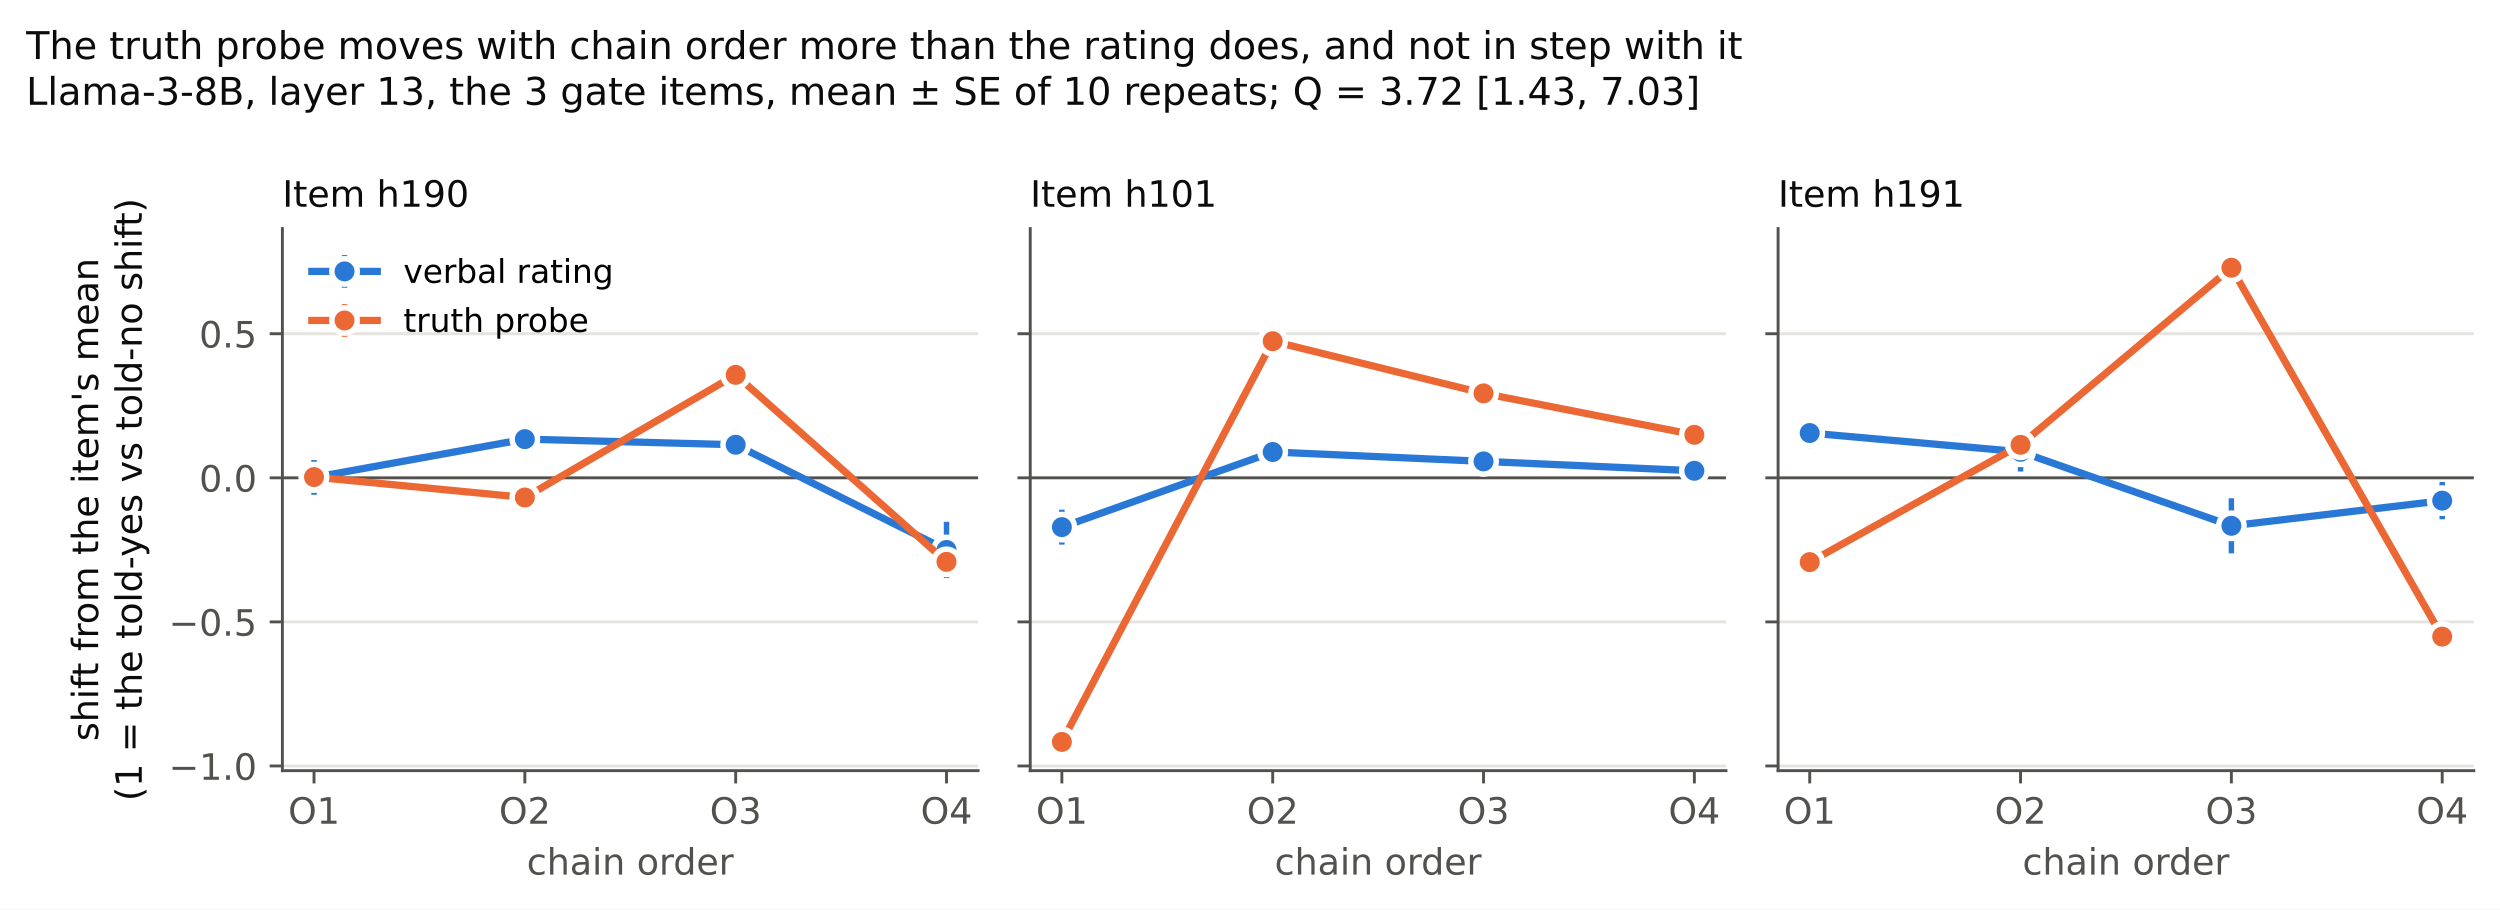
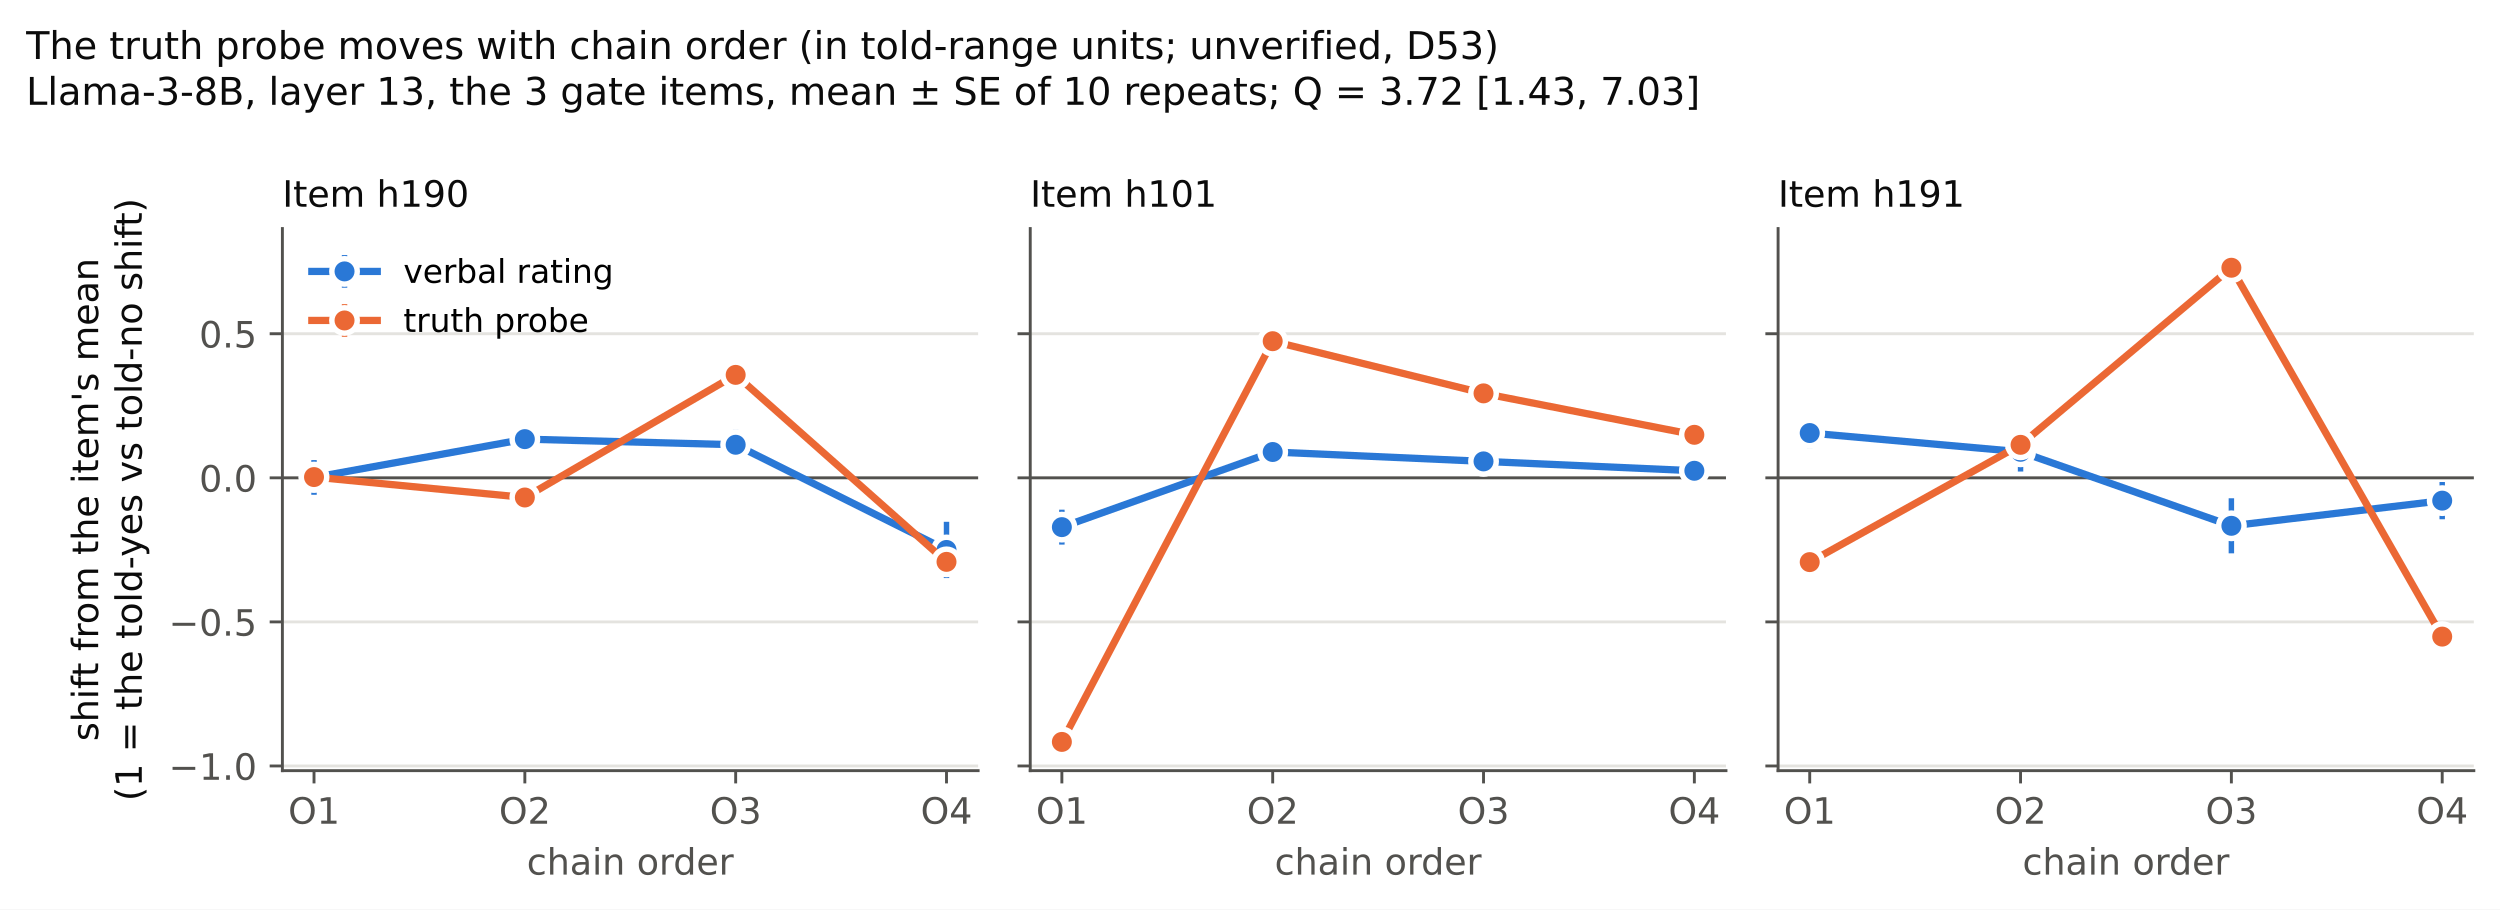
<svg xmlns="http://www.w3.org/2000/svg" xmlns:xlink="http://www.w3.org/1999/xlink" width="687.849pt" height="250.238pt" viewBox="0 0 687.849 250.238" version="1.1">
  <defs>
    <style type="text/css">*{stroke-linejoin: round; stroke-linecap: butt}</style>
  </defs>
  <g id="figure_1">
    <g id="patch_1">
      <path d="M 0 250.238  L 687.849 250.238  L 687.849 0  L 0 0  z " style="fill: #ffffff" />
    </g>
    <g id="axes_1">
      <g id="patch_2">
        <path d="M 77.697 212.038  L 269.122 212.038  L 269.122 62.884  L 77.697 62.884  z " style="fill: #ffffff" />
      </g>
      <g id="matplotlib.axis_1">
        <g id="xtick_1">
          <g id="line2d_1">
            <defs>
-               <path id="m1b930ac84f" d="M 0 0  L 0 3.5  " style="stroke: #52514e; stroke-width: 0.8" />
+               <path id="m568b22c370" d="M 0 0  L 0 3.5  " style="stroke: #52514e; stroke-width: 0.8" />
            </defs>
            <g>
-               <use xlink:href="#m1b930ac84f" x="86.398" y="212.038" style="fill: #52514e; stroke: #52514e; stroke-width: 0.8" />
+               <use xlink:href="#m568b22c370" x="86.398" y="212.038" style="fill: #52514e; stroke: #52514e; stroke-width: 0.8" />
            </g>
          </g>
          <g id="text_1">
            <text style="font-size: 10px; font-family: 'DejaVu Sans', 'Bitstream Vera Sans', 'Computer Modern Sans Serif', 'Lucida Grande', 'Verdana', 'Geneva', 'Lucid', 'Arial', 'Helvetica', 'Avant Garde', sans-serif; text-anchor: middle; fill: #52514e" x="86.398" y="226.635" transform="rotate(-0 86.39774 226.6353)">O1</text>
          </g>
        </g>
        <g id="xtick_2">
          <g id="line2d_2">
            <g>
-               <use xlink:href="#m1b930ac84f" x="144.405" y="212.038" style="fill: #52514e; stroke: #52514e; stroke-width: 0.8" />
+               <use xlink:href="#m568b22c370" x="144.405" y="212.038" style="fill: #52514e; stroke: #52514e; stroke-width: 0.8" />
            </g>
          </g>
          <g id="text_2">
            <text style="font-size: 10px; font-family: 'DejaVu Sans', 'Bitstream Vera Sans', 'Computer Modern Sans Serif', 'Lucida Grande', 'Verdana', 'Geneva', 'Lucid', 'Arial', 'Helvetica', 'Avant Garde', sans-serif; text-anchor: middle; fill: #52514e" x="144.405" y="226.635" transform="rotate(-0 144.4054 226.6353)">O2</text>
          </g>
        </g>
        <g id="xtick_3">
          <g id="line2d_3">
            <g>
-               <use xlink:href="#m1b930ac84f" x="202.413" y="212.038" style="fill: #52514e; stroke: #52514e; stroke-width: 0.8" />
+               <use xlink:href="#m568b22c370" x="202.413" y="212.038" style="fill: #52514e; stroke: #52514e; stroke-width: 0.8" />
            </g>
          </g>
          <g id="text_3">
            <text style="font-size: 10px; font-family: 'DejaVu Sans', 'Bitstream Vera Sans', 'Computer Modern Sans Serif', 'Lucida Grande', 'Verdana', 'Geneva', 'Lucid', 'Arial', 'Helvetica', 'Avant Garde', sans-serif; text-anchor: middle; fill: #52514e" x="202.413" y="226.635" transform="rotate(-0 202.4131 226.6353)">O3</text>
          </g>
        </g>
        <g id="xtick_4">
          <g id="line2d_4">
            <g>
-               <use xlink:href="#m1b930ac84f" x="260.421" y="212.038" style="fill: #52514e; stroke: #52514e; stroke-width: 0.8" />
+               <use xlink:href="#m568b22c370" x="260.421" y="212.038" style="fill: #52514e; stroke: #52514e; stroke-width: 0.8" />
            </g>
          </g>
          <g id="text_4">
            <text style="font-size: 10px; font-family: 'DejaVu Sans', 'Bitstream Vera Sans', 'Computer Modern Sans Serif', 'Lucida Grande', 'Verdana', 'Geneva', 'Lucid', 'Arial', 'Helvetica', 'Avant Garde', sans-serif; text-anchor: middle; fill: #52514e" x="260.421" y="226.635" transform="rotate(-0 260.4207 226.6353)">O4</text>
          </g>
        </g>
        <g id="text_5">
          <text style="font-size: 10px; font-family: 'DejaVu Sans', 'Bitstream Vera Sans', 'Computer Modern Sans Serif', 'Lucida Grande', 'Verdana', 'Geneva', 'Lucid', 'Arial', 'Helvetica', 'Avant Garde', sans-serif; text-anchor: middle; fill: #52514e" x="173.409" y="240.636" transform="rotate(-0 173.4092 240.6361)">chain order</text>
        </g>
      </g>
      <g id="matplotlib.axis_2">
        <g id="ytick_1">
          <g id="line2d_5">
-             <path d="M 77.697 210.747  L 269.122 210.747  " clip-path="url(#p2ab995fa45)" style="fill: none; stroke: #e4e3df; stroke-width: 0.8; stroke-linecap: square" />
+             <path d="M 77.697 210.747  L 269.122 210.747  " clip-path="url(#p00d40c75aa)" style="fill: none; stroke: #e4e3df; stroke-width: 0.8; stroke-linecap: square" />
          </g>
          <g id="line2d_6">
            <defs>
-               <path id="m3e0fdc3331" d="M 0 0  L -3.5 0  " style="stroke: #52514e; stroke-width: 0.8" />
+               <path id="m92a0f4fc91" d="M 0 0  L -3.5 0  " style="stroke: #52514e; stroke-width: 0.8" />
            </defs>
            <g>
-               <use xlink:href="#m3e0fdc3331" x="77.697" y="210.747" style="fill: #52514e; stroke: #52514e; stroke-width: 0.8" />
+               <use xlink:href="#m92a0f4fc91" x="77.697" y="210.747" style="fill: #52514e; stroke: #52514e; stroke-width: 0.8" />
            </g>
          </g>
          <g id="text_6">
            <text style="font-size: 10px; font-family: 'DejaVu Sans', 'Bitstream Vera Sans', 'Computer Modern Sans Serif', 'Lucida Grande', 'Verdana', 'Geneva', 'Lucid', 'Arial', 'Helvetica', 'Avant Garde', sans-serif; text-anchor: end; fill: #52514e" x="70.697" y="214.546" transform="rotate(-0 70.69659 214.5458)">−1.0</text>
          </g>
        </g>
        <g id="ytick_2">
          <g id="line2d_7">
-             <path d="M 77.697 171.107  L 269.122 171.107  " clip-path="url(#p2ab995fa45)" style="fill: none; stroke: #e4e3df; stroke-width: 0.8; stroke-linecap: square" />
+             <path d="M 77.697 171.107  L 269.122 171.107  " clip-path="url(#p00d40c75aa)" style="fill: none; stroke: #e4e3df; stroke-width: 0.8; stroke-linecap: square" />
          </g>
          <g id="line2d_8">
            <g>
-               <use xlink:href="#m3e0fdc3331" x="77.697" y="171.107" style="fill: #52514e; stroke: #52514e; stroke-width: 0.8" />
+               <use xlink:href="#m92a0f4fc91" x="77.697" y="171.107" style="fill: #52514e; stroke: #52514e; stroke-width: 0.8" />
            </g>
          </g>
          <g id="text_7">
            <text style="font-size: 10px; font-family: 'DejaVu Sans', 'Bitstream Vera Sans', 'Computer Modern Sans Serif', 'Lucida Grande', 'Verdana', 'Geneva', 'Lucid', 'Arial', 'Helvetica', 'Avant Garde', sans-serif; text-anchor: end; fill: #52514e" x="70.697" y="174.906" transform="rotate(-0 70.69659 174.9062)">−0.5</text>
          </g>
        </g>
        <g id="ytick_3">
          <g id="line2d_9">
-             <path d="M 77.697 131.468  L 269.122 131.468  " clip-path="url(#p2ab995fa45)" style="fill: none; stroke: #e4e3df; stroke-width: 0.8; stroke-linecap: square" />
+             <path d="M 77.697 131.468  L 269.122 131.468  " clip-path="url(#p00d40c75aa)" style="fill: none; stroke: #e4e3df; stroke-width: 0.8; stroke-linecap: square" />
          </g>
          <g id="line2d_10">
            <g>
-               <use xlink:href="#m3e0fdc3331" x="77.697" y="131.468" style="fill: #52514e; stroke: #52514e; stroke-width: 0.8" />
+               <use xlink:href="#m92a0f4fc91" x="77.697" y="131.468" style="fill: #52514e; stroke: #52514e; stroke-width: 0.8" />
            </g>
          </g>
          <g id="text_8">
            <text style="font-size: 10px; font-family: 'DejaVu Sans', 'Bitstream Vera Sans', 'Computer Modern Sans Serif', 'Lucida Grande', 'Verdana', 'Geneva', 'Lucid', 'Arial', 'Helvetica', 'Avant Garde', sans-serif; text-anchor: end; fill: #52514e" x="70.697" y="135.267" transform="rotate(-0 70.69659 135.2667)">0.0</text>
          </g>
        </g>
        <g id="ytick_4">
          <g id="line2d_11">
-             <path d="M 77.697 91.828  L 269.122 91.828  " clip-path="url(#p2ab995fa45)" style="fill: none; stroke: #e4e3df; stroke-width: 0.8; stroke-linecap: square" />
+             <path d="M 77.697 91.828  L 269.122 91.828  " clip-path="url(#p00d40c75aa)" style="fill: none; stroke: #e4e3df; stroke-width: 0.8; stroke-linecap: square" />
          </g>
          <g id="line2d_12">
            <g>
-               <use xlink:href="#m3e0fdc3331" x="77.697" y="91.828" style="fill: #52514e; stroke: #52514e; stroke-width: 0.8" />
+               <use xlink:href="#m92a0f4fc91" x="77.697" y="91.828" style="fill: #52514e; stroke: #52514e; stroke-width: 0.8" />
            </g>
          </g>
          <g id="text_9">
            <text style="font-size: 10px; font-family: 'DejaVu Sans', 'Bitstream Vera Sans', 'Computer Modern Sans Serif', 'Lucida Grande', 'Verdana', 'Geneva', 'Lucid', 'Arial', 'Helvetica', 'Avant Garde', sans-serif; text-anchor: end; fill: #52514e" x="70.697" y="95.627" transform="rotate(-0 70.69659 95.62713)">0.5</text>
          </g>
        </g>
        <g id="text_10">
          <text style="font-size: 10px; font-family: 'DejaVu Sans', 'Bitstream Vera Sans', 'Computer Modern Sans Serif', 'Lucida Grande', 'Verdana', 'Geneva', 'Lucid', 'Arial', 'Helvetica', 'Avant Garde', sans-serif; fill: #0b0b0b" transform="translate(27.00773 203.9078) rotate(-90)">shift from the item's mean</text>
          <text style="font-size: 10px; font-family: 'DejaVu Sans', 'Bitstream Vera Sans', 'Computer Modern Sans Serif', 'Lucida Grande', 'Verdana', 'Geneva', 'Lucid', 'Arial', 'Helvetica', 'Avant Garde', sans-serif; fill: #0b0b0b" transform="translate(39.01046 220.3874) rotate(-90)">(1 = the told-yes vs told-no shift)</text>
        </g>
      </g>
      <g id="LineCollection_1">
-         <path d="M 86.398 136.144  L 86.398 126.585  " clip-path="url(#p2ab995fa45)" style="fill: none; stroke: #2a78d6; stroke-width: 1.5" />
-         <path d="M 144.405 124.472  L 144.405 117.171  " clip-path="url(#p2ab995fa45)" style="fill: none; stroke: #2a78d6; stroke-width: 1.5" />
-         <path d="M 202.413 126.463  L 202.413 118.281  " clip-path="url(#p2ab995fa45)" style="fill: none; stroke: #2a78d6; stroke-width: 1.5" />
-         <path d="M 260.421 159.056  L 260.421 143.571  " clip-path="url(#p2ab995fa45)" style="fill: none; stroke: #2a78d6; stroke-width: 1.5" />
+         <path d="M 86.398 136.144  L 86.398 126.585  " clip-path="url(#p00d40c75aa)" style="fill: none; stroke: #2a78d6; stroke-width: 1.5" />
+         <path d="M 144.405 124.472  L 144.405 117.171  " clip-path="url(#p00d40c75aa)" style="fill: none; stroke: #2a78d6; stroke-width: 1.5" />
+         <path d="M 202.413 126.463  L 202.413 118.281  " clip-path="url(#p00d40c75aa)" style="fill: none; stroke: #2a78d6; stroke-width: 1.5" />
+         <path d="M 260.421 159.056  L 260.421 143.571  " clip-path="url(#p00d40c75aa)" style="fill: none; stroke: #2a78d6; stroke-width: 1.5" />
      </g>
      <g id="LineCollection_2">
-         <path d="M 86.398 133.514  L 86.398 129.003  " clip-path="url(#p2ab995fa45)" style="fill: none; stroke: #eb6834; stroke-width: 1.5" />
-         <path d="M 144.405 138.669  L 144.405 135.091  " clip-path="url(#p2ab995fa45)" style="fill: none; stroke: #eb6834; stroke-width: 1.5" />
-         <path d="M 202.413 104.476  L 202.413 101.811  " clip-path="url(#p2ab995fa45)" style="fill: none; stroke: #eb6834; stroke-width: 1.5" />
-         <path d="M 260.421 155.419  L 260.421 153.759  " clip-path="url(#p2ab995fa45)" style="fill: none; stroke: #eb6834; stroke-width: 1.5" />
+         <path d="M 86.398 133.514  L 86.398 129.003  " clip-path="url(#p00d40c75aa)" style="fill: none; stroke: #eb6834; stroke-width: 1.5" />
+         <path d="M 144.405 138.669  L 144.405 135.091  " clip-path="url(#p00d40c75aa)" style="fill: none; stroke: #eb6834; stroke-width: 1.5" />
+         <path d="M 202.413 104.476  L 202.413 101.811  " clip-path="url(#p00d40c75aa)" style="fill: none; stroke: #eb6834; stroke-width: 1.5" />
+         <path d="M 260.421 155.419  L 260.421 153.759  " clip-path="url(#p00d40c75aa)" style="fill: none; stroke: #eb6834; stroke-width: 1.5" />
      </g>
      <g id="line2d_13">
-         <path d="M 77.697 131.468  L 269.122 131.468  " clip-path="url(#p2ab995fa45)" style="fill: none; stroke: #52514e; stroke-width: 0.8; stroke-linecap: square" />
+         <path d="M 77.697 131.468  L 269.122 131.468  " clip-path="url(#p00d40c75aa)" style="fill: none; stroke: #52514e; stroke-width: 0.8; stroke-linecap: square" />
      </g>
      <g id="line2d_14">
-         <path d="M 86.398 131.364  L 144.405 120.822  L 202.413 122.372  L 260.421 151.313  " clip-path="url(#p2ab995fa45)" style="fill: none; stroke: #2a78d6; stroke-width: 2; stroke-linecap: square" />
+         <path d="M 86.398 131.364  L 144.405 120.822  L 202.413 122.372  L 260.421 151.313  " clip-path="url(#p00d40c75aa)" style="fill: none; stroke: #2a78d6; stroke-width: 2; stroke-linecap: square" />
        <defs>
-           <path id="m58e6917653" d="M 0 3.5  C 0.928 3.5 1.819 3.131 2.475 2.475  C 3.131 1.819 3.5 0.928 3.5 0  C 3.5 -0.928 3.131 -1.819 2.475 -2.475  C 1.819 -3.131 0.928 -3.5 0 -3.5  C -0.928 -3.5 -1.819 -3.131 -2.475 -2.475  C -3.131 -1.819 -3.5 -0.928 -3.5 0  C -3.5 0.928 -3.131 1.819 -2.475 2.475  C -1.819 3.131 -0.928 3.5 0 3.5  z " style="stroke: #ffffff; stroke-width: 1.5" />
+           <path id="m06269a1b01" d="M 0 3.5  C 0.928 3.5 1.819 3.131 2.475 2.475  C 3.131 1.819 3.5 0.928 3.5 0  C 3.5 -0.928 3.131 -1.819 2.475 -2.475  C 1.819 -3.131 0.928 -3.5 0 -3.5  C -0.928 -3.5 -1.819 -3.131 -2.475 -2.475  C -3.131 -1.819 -3.5 -0.928 -3.5 0  C -3.5 0.928 -3.131 1.819 -2.475 2.475  C -1.819 3.131 -0.928 3.5 0 3.5  z " style="stroke: #ffffff; stroke-width: 1.5" />
        </defs>
-         <g clip-path="url(#p2ab995fa45)">
-           <use xlink:href="#m58e6917653" x="86.398" y="131.364" style="fill: #2a78d6; stroke: #ffffff; stroke-width: 1.5" />
-           <use xlink:href="#m58e6917653" x="144.405" y="120.822" style="fill: #2a78d6; stroke: #ffffff; stroke-width: 1.5" />
-           <use xlink:href="#m58e6917653" x="202.413" y="122.372" style="fill: #2a78d6; stroke: #ffffff; stroke-width: 1.5" />
-           <use xlink:href="#m58e6917653" x="260.421" y="151.313" style="fill: #2a78d6; stroke: #ffffff; stroke-width: 1.5" />
+         <g clip-path="url(#p00d40c75aa)">
+           <use xlink:href="#m06269a1b01" x="86.398" y="131.364" style="fill: #2a78d6; stroke: #ffffff; stroke-width: 1.5" />
+           <use xlink:href="#m06269a1b01" x="144.405" y="120.822" style="fill: #2a78d6; stroke: #ffffff; stroke-width: 1.5" />
+           <use xlink:href="#m06269a1b01" x="202.413" y="122.372" style="fill: #2a78d6; stroke: #ffffff; stroke-width: 1.5" />
+           <use xlink:href="#m06269a1b01" x="260.421" y="151.313" style="fill: #2a78d6; stroke: #ffffff; stroke-width: 1.5" />
        </g>
      </g>
      <g id="line2d_15">
-         <path d="M 86.398 131.259  L 144.405 136.88  L 202.413 103.144  L 260.421 154.589  " clip-path="url(#p2ab995fa45)" style="fill: none; stroke: #eb6834; stroke-width: 2; stroke-linecap: square" />
+         <path d="M 86.398 131.259  L 144.405 136.88  L 202.413 103.144  L 260.421 154.589  " clip-path="url(#p00d40c75aa)" style="fill: none; stroke: #eb6834; stroke-width: 2; stroke-linecap: square" />
        <defs>
-           <path id="ma563b951a8" d="M 0 3.5  C 0.928 3.5 1.819 3.131 2.475 2.475  C 3.131 1.819 3.5 0.928 3.5 0  C 3.5 -0.928 3.131 -1.819 2.475 -2.475  C 1.819 -3.131 0.928 -3.5 0 -3.5  C -0.928 -3.5 -1.819 -3.131 -2.475 -2.475  C -3.131 -1.819 -3.5 -0.928 -3.5 0  C -3.5 0.928 -3.131 1.819 -2.475 2.475  C -1.819 3.131 -0.928 3.5 0 3.5  z " style="stroke: #ffffff; stroke-width: 1.5" />
+           <path id="mb362176cb8" d="M 0 3.5  C 0.928 3.5 1.819 3.131 2.475 2.475  C 3.131 1.819 3.5 0.928 3.5 0  C 3.5 -0.928 3.131 -1.819 2.475 -2.475  C 1.819 -3.131 0.928 -3.5 0 -3.5  C -0.928 -3.5 -1.819 -3.131 -2.475 -2.475  C -3.131 -1.819 -3.5 -0.928 -3.5 0  C -3.5 0.928 -3.131 1.819 -2.475 2.475  C -1.819 3.131 -0.928 3.5 0 3.5  z " style="stroke: #ffffff; stroke-width: 1.5" />
        </defs>
-         <g clip-path="url(#p2ab995fa45)">
-           <use xlink:href="#ma563b951a8" x="86.398" y="131.259" style="fill: #eb6834; stroke: #ffffff; stroke-width: 1.5" />
-           <use xlink:href="#ma563b951a8" x="144.405" y="136.88" style="fill: #eb6834; stroke: #ffffff; stroke-width: 1.5" />
-           <use xlink:href="#ma563b951a8" x="202.413" y="103.144" style="fill: #eb6834; stroke: #ffffff; stroke-width: 1.5" />
-           <use xlink:href="#ma563b951a8" x="260.421" y="154.589" style="fill: #eb6834; stroke: #ffffff; stroke-width: 1.5" />
+         <g clip-path="url(#p00d40c75aa)">
+           <use xlink:href="#mb362176cb8" x="86.398" y="131.259" style="fill: #eb6834; stroke: #ffffff; stroke-width: 1.5" />
+           <use xlink:href="#mb362176cb8" x="144.405" y="136.88" style="fill: #eb6834; stroke: #ffffff; stroke-width: 1.5" />
+           <use xlink:href="#mb362176cb8" x="202.413" y="103.144" style="fill: #eb6834; stroke: #ffffff; stroke-width: 1.5" />
+           <use xlink:href="#mb362176cb8" x="260.421" y="154.589" style="fill: #eb6834; stroke: #ffffff; stroke-width: 1.5" />
        </g>
      </g>
      <g id="patch_3">
        <path d="M 77.697 212.038  L 77.697 62.884  " style="fill: none; stroke: #52514e; stroke-width: 0.8; stroke-linejoin: miter; stroke-linecap: square" />
      </g>
      <g id="patch_4">
        <path d="M 77.697 212.038  L 269.122 212.038  " style="fill: none; stroke: #52514e; stroke-width: 0.8; stroke-linejoin: miter; stroke-linecap: square" />
      </g>
      <g id="text_11">
        <text style="font-size: 10px; font-family: 'DejaVu Sans', 'Bitstream Vera Sans', 'Computer Modern Sans Serif', 'Lucida Grande', 'Verdana', 'Geneva', 'Lucid', 'Arial', 'Helvetica', 'Avant Garde', sans-serif; text-anchor: start; fill: #0b0b0b" x="77.697" y="56.884" transform="rotate(-0 77.69659 56.8841)">Item h190</text>
      </g>
      <g id="legend_1">
        <g id="LineCollection_3">
          <path d="M 94.797 79.173  L 94.797 70.173  " style="fill: none; stroke: #2a78d6; stroke-width: 1.5" />
        </g>
        <g id="line2d_16">
          <path d="M 85.797 74.673  L 103.797 74.673  " style="fill: none; stroke: #2a78d6; stroke-width: 2; stroke-linecap: square" />
        </g>
        <g id="line2d_17">
          <g>
-             <use xlink:href="#m58e6917653" x="94.797" y="74.673" style="fill: #2a78d6; stroke: #ffffff; stroke-width: 1.5" />
+             <use xlink:href="#m06269a1b01" x="94.797" y="74.673" style="fill: #2a78d6; stroke: #ffffff; stroke-width: 1.5" />
          </g>
        </g>
        <g id="text_12">
          <text style="font-size: 9px; font-family: 'DejaVu Sans', 'Bitstream Vera Sans', 'Computer Modern Sans Serif', 'Lucida Grande', 'Verdana', 'Geneva', 'Lucid', 'Arial', 'Helvetica', 'Avant Garde', sans-serif; text-anchor: start" x="110.997" y="77.823" transform="rotate(-0 110.9966 77.82269)">verbal rating</text>
        </g>
        <g id="LineCollection_4">
          <path d="M 94.797 92.673  L 94.797 83.673  " style="fill: none; stroke: #eb6834; stroke-width: 1.5" />
        </g>
        <g id="line2d_18">
          <path d="M 85.797 88.173  L 103.797 88.173  " style="fill: none; stroke: #eb6834; stroke-width: 2; stroke-linecap: square" />
        </g>
        <g id="line2d_19">
          <g>
-             <use xlink:href="#ma563b951a8" x="94.797" y="88.173" style="fill: #eb6834; stroke: #ffffff; stroke-width: 1.5" />
+             <use xlink:href="#mb362176cb8" x="94.797" y="88.173" style="fill: #eb6834; stroke: #ffffff; stroke-width: 1.5" />
          </g>
        </g>
        <g id="text_13">
          <text style="font-size: 9px; font-family: 'DejaVu Sans', 'Bitstream Vera Sans', 'Computer Modern Sans Serif', 'Lucida Grande', 'Verdana', 'Geneva', 'Lucid', 'Arial', 'Helvetica', 'Avant Garde', sans-serif; text-anchor: start" x="110.997" y="91.323" transform="rotate(-0 110.9966 91.3234)">truth probe</text>
        </g>
      </g>
    </g>
    <g id="axes_2">
      <g id="patch_5">
        <path d="M 283.46 212.038  L 474.886 212.038  L 474.886 62.884  L 283.46 62.884  z " style="fill: #ffffff" />
      </g>
      <g id="matplotlib.axis_3">
        <g id="xtick_5">
          <g id="line2d_20">
            <g>
-               <use xlink:href="#m1b930ac84f" x="292.162" y="212.038" style="fill: #52514e; stroke: #52514e; stroke-width: 0.8" />
+               <use xlink:href="#m568b22c370" x="292.162" y="212.038" style="fill: #52514e; stroke: #52514e; stroke-width: 0.8" />
            </g>
          </g>
          <g id="text_14">
            <text style="font-size: 10px; font-family: 'DejaVu Sans', 'Bitstream Vera Sans', 'Computer Modern Sans Serif', 'Lucida Grande', 'Verdana', 'Geneva', 'Lucid', 'Arial', 'Helvetica', 'Avant Garde', sans-serif; text-anchor: middle; fill: #52514e" x="292.162" y="226.635" transform="rotate(-0 292.1615 226.6353)">O1</text>
          </g>
        </g>
        <g id="xtick_6">
          <g id="line2d_21">
            <g>
-               <use xlink:href="#m1b930ac84f" x="350.169" y="212.038" style="fill: #52514e; stroke: #52514e; stroke-width: 0.8" />
+               <use xlink:href="#m568b22c370" x="350.169" y="212.038" style="fill: #52514e; stroke: #52514e; stroke-width: 0.8" />
            </g>
          </g>
          <g id="text_15">
            <text style="font-size: 10px; font-family: 'DejaVu Sans', 'Bitstream Vera Sans', 'Computer Modern Sans Serif', 'Lucida Grande', 'Verdana', 'Geneva', 'Lucid', 'Arial', 'Helvetica', 'Avant Garde', sans-serif; text-anchor: middle; fill: #52514e" x="350.169" y="226.635" transform="rotate(-0 350.1692 226.6353)">O2</text>
          </g>
        </g>
        <g id="xtick_7">
          <g id="line2d_22">
            <g>
-               <use xlink:href="#m1b930ac84f" x="408.177" y="212.038" style="fill: #52514e; stroke: #52514e; stroke-width: 0.8" />
+               <use xlink:href="#m568b22c370" x="408.177" y="212.038" style="fill: #52514e; stroke: #52514e; stroke-width: 0.8" />
            </g>
          </g>
          <g id="text_16">
            <text style="font-size: 10px; font-family: 'DejaVu Sans', 'Bitstream Vera Sans', 'Computer Modern Sans Serif', 'Lucida Grande', 'Verdana', 'Geneva', 'Lucid', 'Arial', 'Helvetica', 'Avant Garde', sans-serif; text-anchor: middle; fill: #52514e" x="408.177" y="226.635" transform="rotate(-0 408.1769 226.6353)">O3</text>
          </g>
        </g>
        <g id="xtick_8">
          <g id="line2d_23">
            <g>
-               <use xlink:href="#m1b930ac84f" x="466.185" y="212.038" style="fill: #52514e; stroke: #52514e; stroke-width: 0.8" />
+               <use xlink:href="#m568b22c370" x="466.185" y="212.038" style="fill: #52514e; stroke: #52514e; stroke-width: 0.8" />
            </g>
          </g>
          <g id="text_17">
            <text style="font-size: 10px; font-family: 'DejaVu Sans', 'Bitstream Vera Sans', 'Computer Modern Sans Serif', 'Lucida Grande', 'Verdana', 'Geneva', 'Lucid', 'Arial', 'Helvetica', 'Avant Garde', sans-serif; text-anchor: middle; fill: #52514e" x="466.185" y="226.635" transform="rotate(-0 466.1845 226.6353)">O4</text>
          </g>
        </g>
        <g id="text_18">
          <text style="font-size: 10px; font-family: 'DejaVu Sans', 'Bitstream Vera Sans', 'Computer Modern Sans Serif', 'Lucida Grande', 'Verdana', 'Geneva', 'Lucid', 'Arial', 'Helvetica', 'Avant Garde', sans-serif; text-anchor: middle; fill: #52514e" x="379.173" y="240.636" transform="rotate(-0 379.173 240.6361)">chain order</text>
        </g>
      </g>
      <g id="matplotlib.axis_4">
        <g id="ytick_5">
          <g id="line2d_24">
-             <path d="M 283.46 210.747  L 474.886 210.747  " clip-path="url(#p3372f7b617)" style="fill: none; stroke: #e4e3df; stroke-width: 0.8; stroke-linecap: square" />
+             <path d="M 283.46 210.747  L 474.886 210.747  " clip-path="url(#p9667b2622d)" style="fill: none; stroke: #e4e3df; stroke-width: 0.8; stroke-linecap: square" />
          </g>
          <g id="line2d_25">
            <g>
-               <use xlink:href="#m3e0fdc3331" x="283.46" y="210.747" style="fill: #52514e; stroke: #52514e; stroke-width: 0.8" />
+               <use xlink:href="#m92a0f4fc91" x="283.46" y="210.747" style="fill: #52514e; stroke: #52514e; stroke-width: 0.8" />
            </g>
          </g>
        </g>
        <g id="ytick_6">
          <g id="line2d_26">
-             <path d="M 283.46 171.107  L 474.886 171.107  " clip-path="url(#p3372f7b617)" style="fill: none; stroke: #e4e3df; stroke-width: 0.8; stroke-linecap: square" />
+             <path d="M 283.46 171.107  L 474.886 171.107  " clip-path="url(#p9667b2622d)" style="fill: none; stroke: #e4e3df; stroke-width: 0.8; stroke-linecap: square" />
          </g>
          <g id="line2d_27">
            <g>
-               <use xlink:href="#m3e0fdc3331" x="283.46" y="171.107" style="fill: #52514e; stroke: #52514e; stroke-width: 0.8" />
+               <use xlink:href="#m92a0f4fc91" x="283.46" y="171.107" style="fill: #52514e; stroke: #52514e; stroke-width: 0.8" />
            </g>
          </g>
        </g>
        <g id="ytick_7">
          <g id="line2d_28">
-             <path d="M 283.46 131.468  L 474.886 131.468  " clip-path="url(#p3372f7b617)" style="fill: none; stroke: #e4e3df; stroke-width: 0.8; stroke-linecap: square" />
+             <path d="M 283.46 131.468  L 474.886 131.468  " clip-path="url(#p9667b2622d)" style="fill: none; stroke: #e4e3df; stroke-width: 0.8; stroke-linecap: square" />
          </g>
          <g id="line2d_29">
            <g>
-               <use xlink:href="#m3e0fdc3331" x="283.46" y="131.468" style="fill: #52514e; stroke: #52514e; stroke-width: 0.8" />
+               <use xlink:href="#m92a0f4fc91" x="283.46" y="131.468" style="fill: #52514e; stroke: #52514e; stroke-width: 0.8" />
            </g>
          </g>
        </g>
        <g id="ytick_8">
          <g id="line2d_30">
-             <path d="M 283.46 91.828  L 474.886 91.828  " clip-path="url(#p3372f7b617)" style="fill: none; stroke: #e4e3df; stroke-width: 0.8; stroke-linecap: square" />
+             <path d="M 283.46 91.828  L 474.886 91.828  " clip-path="url(#p9667b2622d)" style="fill: none; stroke: #e4e3df; stroke-width: 0.8; stroke-linecap: square" />
          </g>
          <g id="line2d_31">
            <g>
-               <use xlink:href="#m3e0fdc3331" x="283.46" y="91.828" style="fill: #52514e; stroke: #52514e; stroke-width: 0.8" />
+               <use xlink:href="#m92a0f4fc91" x="283.46" y="91.828" style="fill: #52514e; stroke: #52514e; stroke-width: 0.8" />
            </g>
          </g>
        </g>
      </g>
      <g id="LineCollection_5">
-         <path d="M 292.162 149.843  L 292.162 140.225  " clip-path="url(#p3372f7b617)" style="fill: none; stroke: #2a78d6; stroke-width: 1.5" />
-         <path d="M 350.169 127.737  L 350.169 120.986  " clip-path="url(#p3372f7b617)" style="fill: none; stroke: #2a78d6; stroke-width: 1.5" />
-         <path d="M 408.177 128.152  L 408.177 125.74  " clip-path="url(#p3372f7b617)" style="fill: none; stroke: #2a78d6; stroke-width: 1.5" />
-         <path d="M 466.185 131.736  L 466.185 127.324  " clip-path="url(#p3372f7b617)" style="fill: none; stroke: #2a78d6; stroke-width: 1.5" />
+         <path d="M 292.162 149.843  L 292.162 140.225  " clip-path="url(#p9667b2622d)" style="fill: none; stroke: #2a78d6; stroke-width: 1.5" />
+         <path d="M 350.169 127.737  L 350.169 120.986  " clip-path="url(#p9667b2622d)" style="fill: none; stroke: #2a78d6; stroke-width: 1.5" />
+         <path d="M 408.177 128.152  L 408.177 125.74  " clip-path="url(#p9667b2622d)" style="fill: none; stroke: #2a78d6; stroke-width: 1.5" />
+         <path d="M 466.185 131.736  L 466.185 127.324  " clip-path="url(#p9667b2622d)" style="fill: none; stroke: #2a78d6; stroke-width: 1.5" />
      </g>
      <g id="LineCollection_6">
-         <path d="M 292.162 205.258  L 292.162 202.999  " clip-path="url(#p3372f7b617)" style="fill: none; stroke: #eb6834; stroke-width: 1.5" />
-         <path d="M 350.169 96.434  L 350.169 91.32  " clip-path="url(#p3372f7b617)" style="fill: none; stroke: #eb6834; stroke-width: 1.5" />
-         <path d="M 408.177 109.639  L 408.177 106.823  " clip-path="url(#p3372f7b617)" style="fill: none; stroke: #eb6834; stroke-width: 1.5" />
-         <path d="M 466.185 123.106  L 466.185 116.163  " clip-path="url(#p3372f7b617)" style="fill: none; stroke: #eb6834; stroke-width: 1.5" />
+         <path d="M 292.162 205.258  L 292.162 202.999  " clip-path="url(#p9667b2622d)" style="fill: none; stroke: #eb6834; stroke-width: 1.5" />
+         <path d="M 350.169 96.434  L 350.169 91.32  " clip-path="url(#p9667b2622d)" style="fill: none; stroke: #eb6834; stroke-width: 1.5" />
+         <path d="M 408.177 109.639  L 408.177 106.823  " clip-path="url(#p9667b2622d)" style="fill: none; stroke: #eb6834; stroke-width: 1.5" />
+         <path d="M 466.185 123.106  L 466.185 116.163  " clip-path="url(#p9667b2622d)" style="fill: none; stroke: #eb6834; stroke-width: 1.5" />
      </g>
      <g id="line2d_32">
-         <path d="M 283.46 131.468  L 474.886 131.468  " clip-path="url(#p3372f7b617)" style="fill: none; stroke: #52514e; stroke-width: 0.8; stroke-linecap: square" />
+         <path d="M 283.46 131.468  L 474.886 131.468  " clip-path="url(#p9667b2622d)" style="fill: none; stroke: #52514e; stroke-width: 0.8; stroke-linecap: square" />
      </g>
      <g id="line2d_33">
-         <path d="M 292.162 145.034  L 350.169 124.362  L 408.177 126.946  L 466.185 129.53  " clip-path="url(#p3372f7b617)" style="fill: none; stroke: #2a78d6; stroke-width: 2; stroke-linecap: square" />
-         <g clip-path="url(#p3372f7b617)">
-           <use xlink:href="#m58e6917653" x="292.162" y="145.034" style="fill: #2a78d6; stroke: #ffffff; stroke-width: 1.5" />
-           <use xlink:href="#m58e6917653" x="350.169" y="124.362" style="fill: #2a78d6; stroke: #ffffff; stroke-width: 1.5" />
-           <use xlink:href="#m58e6917653" x="408.177" y="126.946" style="fill: #2a78d6; stroke: #ffffff; stroke-width: 1.5" />
-           <use xlink:href="#m58e6917653" x="466.185" y="129.53" style="fill: #2a78d6; stroke: #ffffff; stroke-width: 1.5" />
+         <path d="M 292.162 145.034  L 350.169 124.362  L 408.177 126.946  L 466.185 129.53  " clip-path="url(#p9667b2622d)" style="fill: none; stroke: #2a78d6; stroke-width: 2; stroke-linecap: square" />
+         <g clip-path="url(#p9667b2622d)">
+           <use xlink:href="#m06269a1b01" x="292.162" y="145.034" style="fill: #2a78d6; stroke: #ffffff; stroke-width: 1.5" />
+           <use xlink:href="#m06269a1b01" x="350.169" y="124.362" style="fill: #2a78d6; stroke: #ffffff; stroke-width: 1.5" />
+           <use xlink:href="#m06269a1b01" x="408.177" y="126.946" style="fill: #2a78d6; stroke: #ffffff; stroke-width: 1.5" />
+           <use xlink:href="#m06269a1b01" x="466.185" y="129.53" style="fill: #2a78d6; stroke: #ffffff; stroke-width: 1.5" />
        </g>
      </g>
      <g id="line2d_34">
-         <path d="M 292.162 204.129  L 350.169 93.877  L 408.177 108.231  L 466.185 119.635  " clip-path="url(#p3372f7b617)" style="fill: none; stroke: #eb6834; stroke-width: 2; stroke-linecap: square" />
-         <g clip-path="url(#p3372f7b617)">
-           <use xlink:href="#ma563b951a8" x="292.162" y="204.129" style="fill: #eb6834; stroke: #ffffff; stroke-width: 1.5" />
-           <use xlink:href="#ma563b951a8" x="350.169" y="93.877" style="fill: #eb6834; stroke: #ffffff; stroke-width: 1.5" />
-           <use xlink:href="#ma563b951a8" x="408.177" y="108.231" style="fill: #eb6834; stroke: #ffffff; stroke-width: 1.5" />
-           <use xlink:href="#ma563b951a8" x="466.185" y="119.635" style="fill: #eb6834; stroke: #ffffff; stroke-width: 1.5" />
+         <path d="M 292.162 204.129  L 350.169 93.877  L 408.177 108.231  L 466.185 119.635  " clip-path="url(#p9667b2622d)" style="fill: none; stroke: #eb6834; stroke-width: 2; stroke-linecap: square" />
+         <g clip-path="url(#p9667b2622d)">
+           <use xlink:href="#mb362176cb8" x="292.162" y="204.129" style="fill: #eb6834; stroke: #ffffff; stroke-width: 1.5" />
+           <use xlink:href="#mb362176cb8" x="350.169" y="93.877" style="fill: #eb6834; stroke: #ffffff; stroke-width: 1.5" />
+           <use xlink:href="#mb362176cb8" x="408.177" y="108.231" style="fill: #eb6834; stroke: #ffffff; stroke-width: 1.5" />
+           <use xlink:href="#mb362176cb8" x="466.185" y="119.635" style="fill: #eb6834; stroke: #ffffff; stroke-width: 1.5" />
        </g>
      </g>
      <g id="patch_6">
        <path d="M 283.46 212.038  L 283.46 62.884  " style="fill: none; stroke: #52514e; stroke-width: 0.8; stroke-linejoin: miter; stroke-linecap: square" />
      </g>
      <g id="patch_7">
        <path d="M 283.46 212.038  L 474.886 212.038  " style="fill: none; stroke: #52514e; stroke-width: 0.8; stroke-linejoin: miter; stroke-linecap: square" />
      </g>
      <g id="text_19">
        <text style="font-size: 10px; font-family: 'DejaVu Sans', 'Bitstream Vera Sans', 'Computer Modern Sans Serif', 'Lucida Grande', 'Verdana', 'Geneva', 'Lucid', 'Arial', 'Helvetica', 'Avant Garde', sans-serif; text-anchor: start; fill: #0b0b0b" x="283.46" y="56.884" transform="rotate(-0 283.4604 56.8841)">Item h101</text>
      </g>
    </g>
    <g id="axes_3">
      <g id="patch_8">
        <path d="M 489.224 212.038  L 680.649 212.038  L 680.649 62.884  L 489.224 62.884  z " style="fill: #ffffff" />
      </g>
      <g id="matplotlib.axis_5">
        <g id="xtick_9">
          <g id="line2d_35">
            <g>
-               <use xlink:href="#m1b930ac84f" x="497.925" y="212.038" style="fill: #52514e; stroke: #52514e; stroke-width: 0.8" />
+               <use xlink:href="#m568b22c370" x="497.925" y="212.038" style="fill: #52514e; stroke: #52514e; stroke-width: 0.8" />
            </g>
          </g>
          <g id="text_20">
            <text style="font-size: 10px; font-family: 'DejaVu Sans', 'Bitstream Vera Sans', 'Computer Modern Sans Serif', 'Lucida Grande', 'Verdana', 'Geneva', 'Lucid', 'Arial', 'Helvetica', 'Avant Garde', sans-serif; text-anchor: middle; fill: #52514e" x="497.925" y="226.635" transform="rotate(-0 497.9253 226.6353)">O1</text>
          </g>
        </g>
        <g id="xtick_10">
          <g id="line2d_36">
            <g>
-               <use xlink:href="#m1b930ac84f" x="555.933" y="212.038" style="fill: #52514e; stroke: #52514e; stroke-width: 0.8" />
+               <use xlink:href="#m568b22c370" x="555.933" y="212.038" style="fill: #52514e; stroke: #52514e; stroke-width: 0.8" />
            </g>
          </g>
          <g id="text_21">
            <text style="font-size: 10px; font-family: 'DejaVu Sans', 'Bitstream Vera Sans', 'Computer Modern Sans Serif', 'Lucida Grande', 'Verdana', 'Geneva', 'Lucid', 'Arial', 'Helvetica', 'Avant Garde', sans-serif; text-anchor: middle; fill: #52514e" x="555.933" y="226.635" transform="rotate(-0 555.933 226.6353)">O2</text>
          </g>
        </g>
        <g id="xtick_11">
          <g id="line2d_37">
            <g>
-               <use xlink:href="#m1b930ac84f" x="613.941" y="212.038" style="fill: #52514e; stroke: #52514e; stroke-width: 0.8" />
+               <use xlink:href="#m568b22c370" x="613.941" y="212.038" style="fill: #52514e; stroke: #52514e; stroke-width: 0.8" />
            </g>
          </g>
          <g id="text_22">
            <text style="font-size: 10px; font-family: 'DejaVu Sans', 'Bitstream Vera Sans', 'Computer Modern Sans Serif', 'Lucida Grande', 'Verdana', 'Geneva', 'Lucid', 'Arial', 'Helvetica', 'Avant Garde', sans-serif; text-anchor: middle; fill: #52514e" x="613.941" y="226.635" transform="rotate(-0 613.9407 226.6353)">O3</text>
          </g>
        </g>
        <g id="xtick_12">
          <g id="line2d_38">
            <g>
-               <use xlink:href="#m1b930ac84f" x="671.948" y="212.038" style="fill: #52514e; stroke: #52514e; stroke-width: 0.8" />
+               <use xlink:href="#m568b22c370" x="671.948" y="212.038" style="fill: #52514e; stroke: #52514e; stroke-width: 0.8" />
            </g>
          </g>
          <g id="text_23">
            <text style="font-size: 10px; font-family: 'DejaVu Sans', 'Bitstream Vera Sans', 'Computer Modern Sans Serif', 'Lucida Grande', 'Verdana', 'Geneva', 'Lucid', 'Arial', 'Helvetica', 'Avant Garde', sans-serif; text-anchor: middle; fill: #52514e" x="671.948" y="226.635" transform="rotate(-0 671.9483 226.6353)">O4</text>
          </g>
        </g>
        <g id="text_24">
          <text style="font-size: 10px; font-family: 'DejaVu Sans', 'Bitstream Vera Sans', 'Computer Modern Sans Serif', 'Lucida Grande', 'Verdana', 'Geneva', 'Lucid', 'Arial', 'Helvetica', 'Avant Garde', sans-serif; text-anchor: middle; fill: #52514e" x="584.937" y="240.636" transform="rotate(-0 584.9368 240.6361)">chain order</text>
        </g>
      </g>
      <g id="matplotlib.axis_6">
        <g id="ytick_9">
          <g id="line2d_39">
-             <path d="M 489.224 210.747  L 680.649 210.747  " clip-path="url(#pdb7e75cf0e)" style="fill: none; stroke: #e4e3df; stroke-width: 0.8; stroke-linecap: square" />
+             <path d="M 489.224 210.747  L 680.649 210.747  " clip-path="url(#p761edfcb13)" style="fill: none; stroke: #e4e3df; stroke-width: 0.8; stroke-linecap: square" />
          </g>
          <g id="line2d_40">
            <g>
-               <use xlink:href="#m3e0fdc3331" x="489.224" y="210.747" style="fill: #52514e; stroke: #52514e; stroke-width: 0.8" />
+               <use xlink:href="#m92a0f4fc91" x="489.224" y="210.747" style="fill: #52514e; stroke: #52514e; stroke-width: 0.8" />
            </g>
          </g>
        </g>
        <g id="ytick_10">
          <g id="line2d_41">
-             <path d="M 489.224 171.107  L 680.649 171.107  " clip-path="url(#pdb7e75cf0e)" style="fill: none; stroke: #e4e3df; stroke-width: 0.8; stroke-linecap: square" />
+             <path d="M 489.224 171.107  L 680.649 171.107  " clip-path="url(#p761edfcb13)" style="fill: none; stroke: #e4e3df; stroke-width: 0.8; stroke-linecap: square" />
          </g>
          <g id="line2d_42">
            <g>
-               <use xlink:href="#m3e0fdc3331" x="489.224" y="171.107" style="fill: #52514e; stroke: #52514e; stroke-width: 0.8" />
+               <use xlink:href="#m92a0f4fc91" x="489.224" y="171.107" style="fill: #52514e; stroke: #52514e; stroke-width: 0.8" />
            </g>
          </g>
        </g>
        <g id="ytick_11">
          <g id="line2d_43">
-             <path d="M 489.224 131.468  L 680.649 131.468  " clip-path="url(#pdb7e75cf0e)" style="fill: none; stroke: #e4e3df; stroke-width: 0.8; stroke-linecap: square" />
+             <path d="M 489.224 131.468  L 680.649 131.468  " clip-path="url(#p761edfcb13)" style="fill: none; stroke: #e4e3df; stroke-width: 0.8; stroke-linecap: square" />
          </g>
          <g id="line2d_44">
            <g>
-               <use xlink:href="#m3e0fdc3331" x="489.224" y="131.468" style="fill: #52514e; stroke: #52514e; stroke-width: 0.8" />
+               <use xlink:href="#m92a0f4fc91" x="489.224" y="131.468" style="fill: #52514e; stroke: #52514e; stroke-width: 0.8" />
            </g>
          </g>
        </g>
        <g id="ytick_12">
          <g id="line2d_45">
-             <path d="M 489.224 91.828  L 680.649 91.828  " clip-path="url(#pdb7e75cf0e)" style="fill: none; stroke: #e4e3df; stroke-width: 0.8; stroke-linecap: square" />
+             <path d="M 489.224 91.828  L 680.649 91.828  " clip-path="url(#p761edfcb13)" style="fill: none; stroke: #e4e3df; stroke-width: 0.8; stroke-linecap: square" />
          </g>
          <g id="line2d_46">
            <g>
-               <use xlink:href="#m3e0fdc3331" x="489.224" y="91.828" style="fill: #52514e; stroke: #52514e; stroke-width: 0.8" />
+               <use xlink:href="#m92a0f4fc91" x="489.224" y="91.828" style="fill: #52514e; stroke: #52514e; stroke-width: 0.8" />
            </g>
          </g>
        </g>
      </g>
      <g id="LineCollection_7">
-         <path d="M 497.925 123.276  L 497.925 115.007  " clip-path="url(#pdb7e75cf0e)" style="fill: none; stroke: #2a78d6; stroke-width: 1.5" />
-         <path d="M 555.933 129.747  L 555.933 118.873  " clip-path="url(#pdb7e75cf0e)" style="fill: none; stroke: #2a78d6; stroke-width: 1.5" />
-         <path d="M 613.941 152.246  L 613.941 137.099  " clip-path="url(#pdb7e75cf0e)" style="fill: none; stroke: #2a78d6; stroke-width: 1.5" />
-         <path d="M 671.948 142.869  L 671.948 132.625  " clip-path="url(#pdb7e75cf0e)" style="fill: none; stroke: #2a78d6; stroke-width: 1.5" />
+         <path d="M 497.925 123.276  L 497.925 115.007  " clip-path="url(#p761edfcb13)" style="fill: none; stroke: #2a78d6; stroke-width: 1.5" />
+         <path d="M 555.933 129.747  L 555.933 118.873  " clip-path="url(#p761edfcb13)" style="fill: none; stroke: #2a78d6; stroke-width: 1.5" />
+         <path d="M 613.941 152.246  L 613.941 137.099  " clip-path="url(#p761edfcb13)" style="fill: none; stroke: #2a78d6; stroke-width: 1.5" />
+         <path d="M 671.948 142.869  L 671.948 132.625  " clip-path="url(#p761edfcb13)" style="fill: none; stroke: #2a78d6; stroke-width: 1.5" />
      </g>
      <g id="LineCollection_8">
-         <path d="M 497.925 156.369  L 497.925 152.949  " clip-path="url(#pdb7e75cf0e)" style="fill: none; stroke: #eb6834; stroke-width: 1.5" />
-         <path d="M 555.933 124.227  L 555.933 120.551  " clip-path="url(#pdb7e75cf0e)" style="fill: none; stroke: #eb6834; stroke-width: 1.5" />
-         <path d="M 613.941 77.672  L 613.941 69.664  " clip-path="url(#pdb7e75cf0e)" style="fill: none; stroke: #eb6834; stroke-width: 1.5" />
-         <path d="M 671.948 178.75  L 671.948 171.562  " clip-path="url(#pdb7e75cf0e)" style="fill: none; stroke: #eb6834; stroke-width: 1.5" />
+         <path d="M 497.925 156.369  L 497.925 152.949  " clip-path="url(#p761edfcb13)" style="fill: none; stroke: #eb6834; stroke-width: 1.5" />
+         <path d="M 555.933 124.227  L 555.933 120.551  " clip-path="url(#p761edfcb13)" style="fill: none; stroke: #eb6834; stroke-width: 1.5" />
+         <path d="M 613.941 77.672  L 613.941 69.664  " clip-path="url(#p761edfcb13)" style="fill: none; stroke: #eb6834; stroke-width: 1.5" />
+         <path d="M 671.948 178.75  L 671.948 171.562  " clip-path="url(#p761edfcb13)" style="fill: none; stroke: #eb6834; stroke-width: 1.5" />
      </g>
      <g id="line2d_47">
-         <path d="M 489.224 131.468  L 680.649 131.468  " clip-path="url(#pdb7e75cf0e)" style="fill: none; stroke: #52514e; stroke-width: 0.8; stroke-linecap: square" />
+         <path d="M 489.224 131.468  L 680.649 131.468  " clip-path="url(#p761edfcb13)" style="fill: none; stroke: #52514e; stroke-width: 0.8; stroke-linecap: square" />
      </g>
      <g id="line2d_48">
-         <path d="M 497.925 119.142  L 555.933 124.31  L 613.941 144.672  L 671.948 137.747  " clip-path="url(#pdb7e75cf0e)" style="fill: none; stroke: #2a78d6; stroke-width: 2; stroke-linecap: square" />
-         <g clip-path="url(#pdb7e75cf0e)">
-           <use xlink:href="#m58e6917653" x="497.925" y="119.142" style="fill: #2a78d6; stroke: #ffffff; stroke-width: 1.5" />
-           <use xlink:href="#m58e6917653" x="555.933" y="124.31" style="fill: #2a78d6; stroke: #ffffff; stroke-width: 1.5" />
-           <use xlink:href="#m58e6917653" x="613.941" y="144.672" style="fill: #2a78d6; stroke: #ffffff; stroke-width: 1.5" />
-           <use xlink:href="#m58e6917653" x="671.948" y="137.747" style="fill: #2a78d6; stroke: #ffffff; stroke-width: 1.5" />
+         <path d="M 497.925 119.142  L 555.933 124.31  L 613.941 144.672  L 671.948 137.747  " clip-path="url(#p761edfcb13)" style="fill: none; stroke: #2a78d6; stroke-width: 2; stroke-linecap: square" />
+         <g clip-path="url(#p761edfcb13)">
+           <use xlink:href="#m06269a1b01" x="497.925" y="119.142" style="fill: #2a78d6; stroke: #ffffff; stroke-width: 1.5" />
+           <use xlink:href="#m06269a1b01" x="555.933" y="124.31" style="fill: #2a78d6; stroke: #ffffff; stroke-width: 1.5" />
+           <use xlink:href="#m06269a1b01" x="613.941" y="144.672" style="fill: #2a78d6; stroke: #ffffff; stroke-width: 1.5" />
+           <use xlink:href="#m06269a1b01" x="671.948" y="137.747" style="fill: #2a78d6; stroke: #ffffff; stroke-width: 1.5" />
        </g>
      </g>
      <g id="line2d_49">
-         <path d="M 497.925 154.659  L 555.933 122.389  L 613.941 73.668  L 671.948 175.156  " clip-path="url(#pdb7e75cf0e)" style="fill: none; stroke: #eb6834; stroke-width: 2; stroke-linecap: square" />
-         <g clip-path="url(#pdb7e75cf0e)">
-           <use xlink:href="#ma563b951a8" x="497.925" y="154.659" style="fill: #eb6834; stroke: #ffffff; stroke-width: 1.5" />
-           <use xlink:href="#ma563b951a8" x="555.933" y="122.389" style="fill: #eb6834; stroke: #ffffff; stroke-width: 1.5" />
-           <use xlink:href="#ma563b951a8" x="613.941" y="73.668" style="fill: #eb6834; stroke: #ffffff; stroke-width: 1.5" />
-           <use xlink:href="#ma563b951a8" x="671.948" y="175.156" style="fill: #eb6834; stroke: #ffffff; stroke-width: 1.5" />
+         <path d="M 497.925 154.659  L 555.933 122.389  L 613.941 73.668  L 671.948 175.156  " clip-path="url(#p761edfcb13)" style="fill: none; stroke: #eb6834; stroke-width: 2; stroke-linecap: square" />
+         <g clip-path="url(#p761edfcb13)">
+           <use xlink:href="#mb362176cb8" x="497.925" y="154.659" style="fill: #eb6834; stroke: #ffffff; stroke-width: 1.5" />
+           <use xlink:href="#mb362176cb8" x="555.933" y="122.389" style="fill: #eb6834; stroke: #ffffff; stroke-width: 1.5" />
+           <use xlink:href="#mb362176cb8" x="613.941" y="73.668" style="fill: #eb6834; stroke: #ffffff; stroke-width: 1.5" />
+           <use xlink:href="#mb362176cb8" x="671.948" y="175.156" style="fill: #eb6834; stroke: #ffffff; stroke-width: 1.5" />
        </g>
      </g>
      <g id="patch_9">
        <path d="M 489.224 212.038  L 489.224 62.884  " style="fill: none; stroke: #52514e; stroke-width: 0.8; stroke-linejoin: miter; stroke-linecap: square" />
      </g>
      <g id="patch_10">
        <path d="M 489.224 212.038  L 680.649 212.038  " style="fill: none; stroke: #52514e; stroke-width: 0.8; stroke-linejoin: miter; stroke-linecap: square" />
      </g>
      <g id="text_25">
        <text style="font-size: 10px; font-family: 'DejaVu Sans', 'Bitstream Vera Sans', 'Computer Modern Sans Serif', 'Lucida Grande', 'Verdana', 'Geneva', 'Lucid', 'Arial', 'Helvetica', 'Avant Garde', sans-serif; text-anchor: start; fill: #0b0b0b" x="489.224" y="56.884" transform="rotate(-0 489.2242 56.8841)">Item h191</text>
      </g>
    </g>
    <g id="text_26">
-       <text style="font-size: 10.5px; font-family: 'DejaVu Sans', 'Bitstream Vera Sans', 'Computer Modern Sans Serif', 'Lucida Grande', 'Verdana', 'Geneva', 'Lucid', 'Arial', 'Helvetica', 'Avant Garde', sans-serif; fill: #0b0b0b" transform="translate(7.2 16.22939)">The truth probe moves with chain order more than the rating does, and not in step with it</text>
+       <text style="font-size: 10.5px; font-family: 'DejaVu Sans', 'Bitstream Vera Sans', 'Computer Modern Sans Serif', 'Lucida Grande', 'Verdana', 'Geneva', 'Lucid', 'Arial', 'Helvetica', 'Avant Garde', sans-serif; fill: #0b0b0b" transform="translate(7.2 16.22939)">The truth probe moves with chain order (in told-range units; unverified, D53)</text>
      <text style="font-size: 10.5px; font-family: 'DejaVu Sans', 'Bitstream Vera Sans', 'Computer Modern Sans Serif', 'Lucida Grande', 'Verdana', 'Geneva', 'Lucid', 'Arial', 'Helvetica', 'Avant Garde', sans-serif; fill: #0b0b0b" transform="translate(7.2 28.83226)">Llama-3-8B, layer 13, the 3 gate items, mean ± SE of 10 repeats; Q = 3.72 [1.43, 7.03]</text>
    </g>
  </g>
  <defs>
-     <clipPath id="p2ab995fa45">
+     <clipPath id="p00d40c75aa">
      <rect x="77.697" y="62.884" width="191.425" height="149.154" />
    </clipPath>
-     <clipPath id="p3372f7b617">
+     <clipPath id="p9667b2622d">
      <rect x="283.46" y="62.884" width="191.425" height="149.154" />
    </clipPath>
-     <clipPath id="pdb7e75cf0e">
+     <clipPath id="p761edfcb13">
      <rect x="489.224" y="62.884" width="191.425" height="149.154" />
    </clipPath>
  </defs>
</svg>
